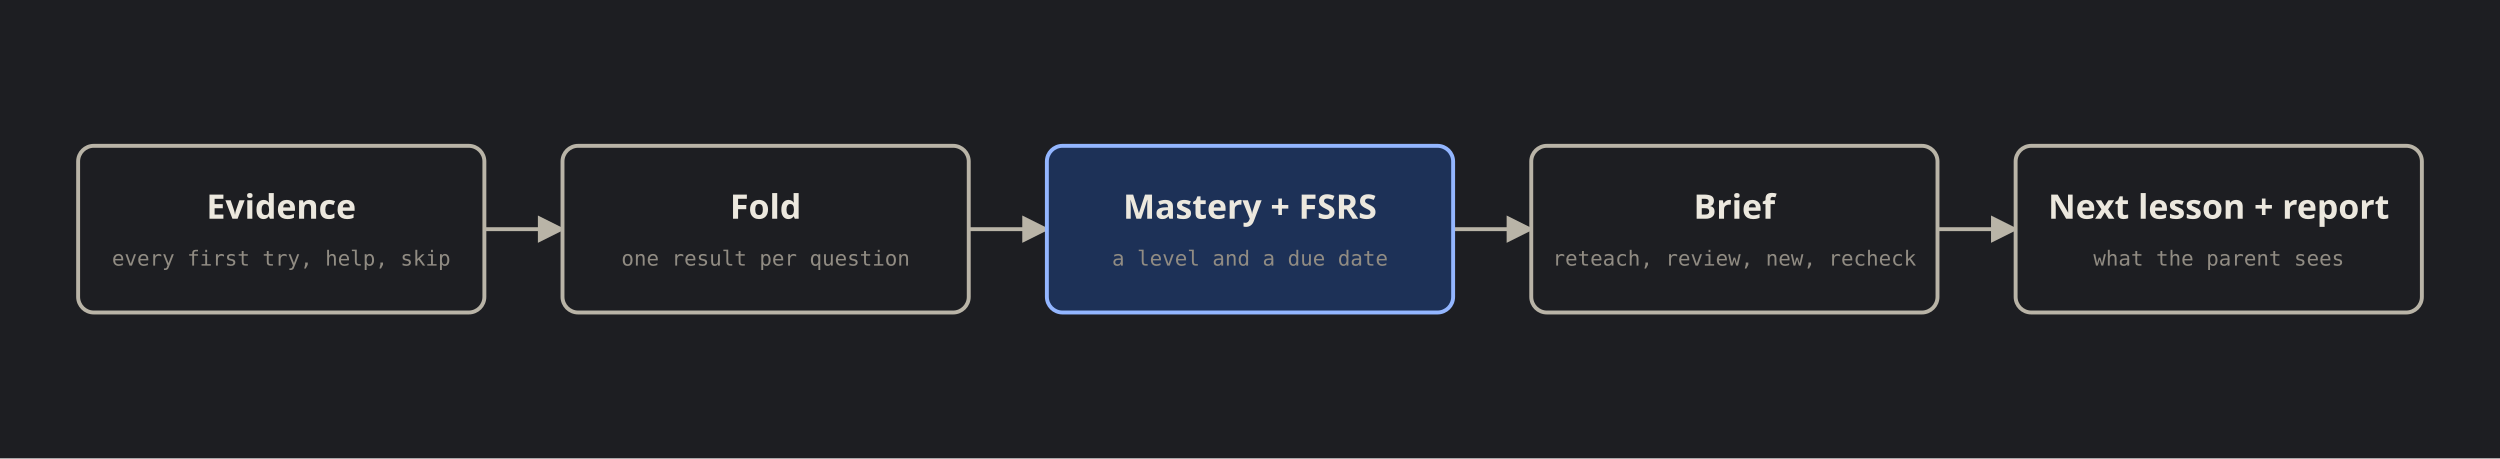
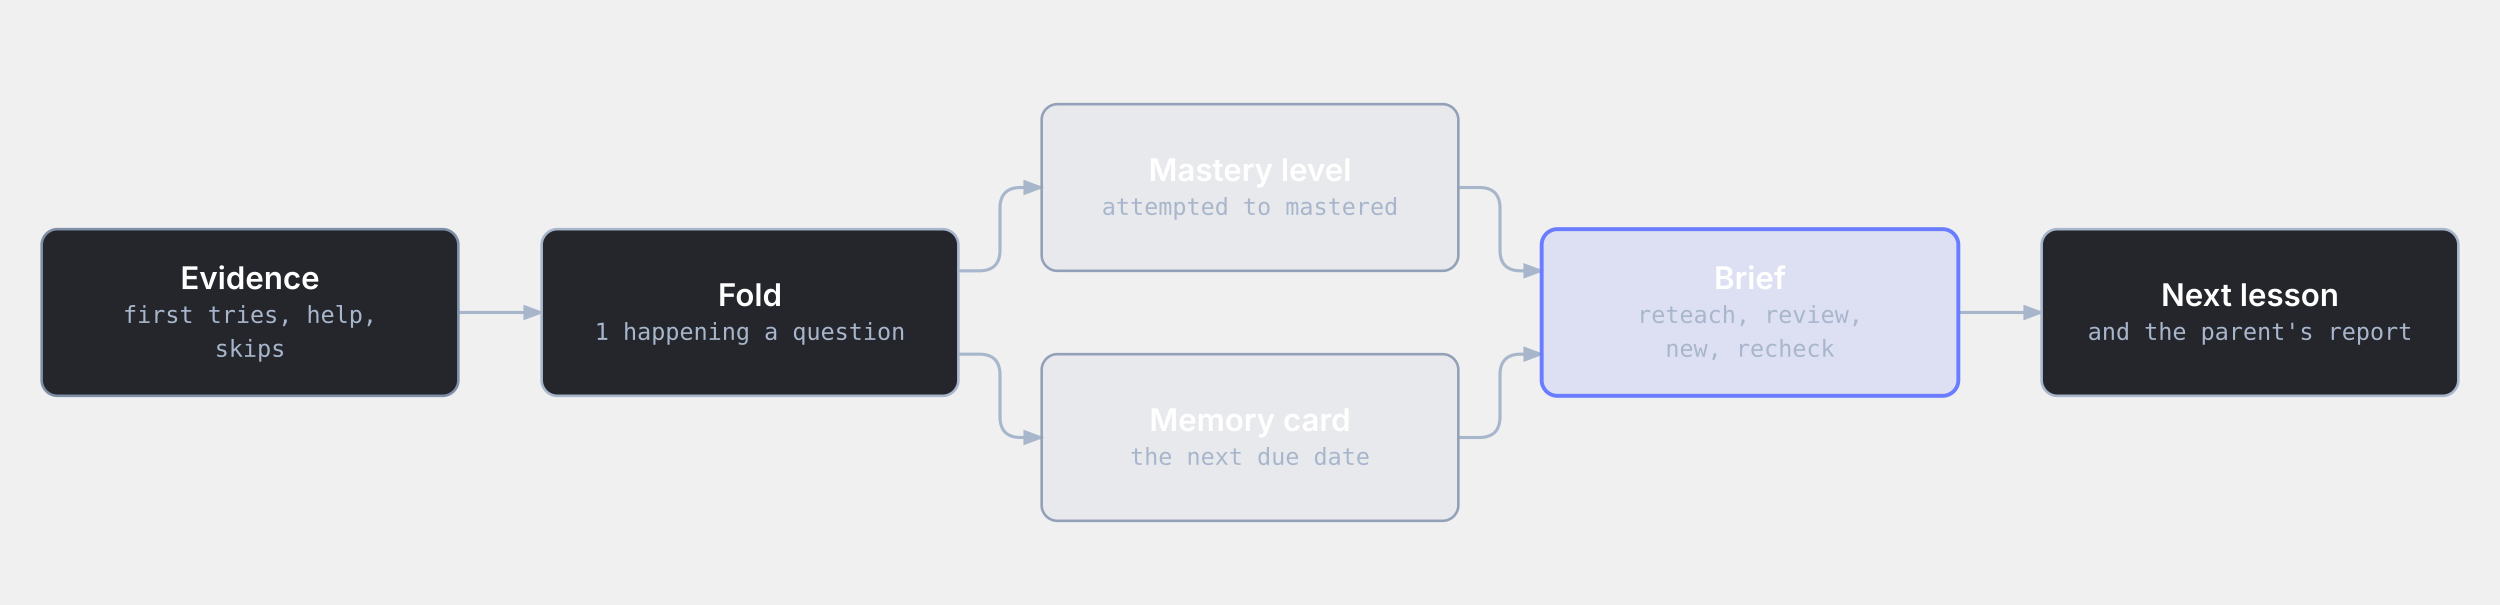
- <svg xmlns="http://www.w3.org/2000/svg" viewBox="0 0 960 176" role="img" aria-labelledby="learner-knowledge-dark-title learner-knowledge-dark-desc">
+ <svg xmlns="http://www.w3.org/2000/svg" viewBox="0 0 960 232" role="img" aria-labelledby="learner-knowledge-dark-title learner-knowledge-dark-desc">
  <defs>
-     <marker id="a-learner-knowledge-dark" viewBox="0 0 10 10" refX="9" refY="5" markerWidth="7" markerHeight="7" orient="auto-start-reverse">
-       <path d="M0,0 L10,5 L0,10 z" fill="#b9b4a7" />
+     <marker id="learner-knowledge-dark-default" markerWidth="8" markerHeight="6" refX="7" refY="3" orient="auto" markerUnits="userSpaceOnUse">
+       <polygon points="0 0, 8 3, 0 6" fill="#a8b6cc" />
+     </marker>
+     <marker id="learner-knowledge-dark-accent" markerWidth="8" markerHeight="6" refX="7" refY="3" orient="auto" markerUnits="userSpaceOnUse">
+       <polygon points="0 0, 8 3, 0 6" fill="#6a7cff" />
+     </marker>
+     <marker id="learner-knowledge-dark-link" markerWidth="8" markerHeight="6" refX="7" refY="3" orient="auto" markerUnits="userSpaceOnUse">
+       <polygon points="0 0, 8 3, 0 6" fill="#3db8b8" />
+     </marker>
+     <marker id="learner-knowledge-dark-open" markerWidth="8" markerHeight="6" refX="7" refY="3" orient="auto" markerUnits="userSpaceOnUse">
+       <polyline points="0 0, 8 3, 0 6" fill="none" stroke="#a8b6cc" stroke-width="1.2" />
    </marker>
  </defs>
-   <rect x="0" y="0" width="960" height="176" fill="#1d1e22" />
-   <line x1="186" y1="88" x2="216" y2="88" stroke="#b9b4a7" stroke-width="1.5" marker-end="url(#a-learner-knowledge-dark)" />
-   <line x1="372" y1="88" x2="402" y2="88" stroke="#b9b4a7" stroke-width="1.5" marker-end="url(#a-learner-knowledge-dark)" />
-   <line x1="558" y1="88" x2="588" y2="88" stroke="#b9b4a7" stroke-width="1.5" marker-end="url(#a-learner-knowledge-dark)" />
-   <line x1="744" y1="88" x2="774" y2="88" stroke="#b9b4a7" stroke-width="1.5" marker-end="url(#a-learner-knowledge-dark)" />
-   <rect x="30" y="56" width="156" height="64" rx="6" fill="#1d1e22" stroke="#b9b4a7" stroke-width="1.5" />
-   <text x="108" y="84" text-anchor="middle" font-family="'Andika', system-ui, sans-serif" font-size="13" font-weight="700" fill="#ece8de">Evidence</text>
-   <text x="108" y="102" text-anchor="middle" font-family="ui-monospace, monospace" font-size="8" fill="#918c83">every first try, help, skip</text>
-   <rect x="216" y="56" width="156" height="64" rx="6" fill="#1d1e22" stroke="#b9b4a7" stroke-width="1.5" />
-   <text x="294" y="84" text-anchor="middle" font-family="'Andika', system-ui, sans-serif" font-size="13" font-weight="700" fill="#ece8de">Fold</text>
-   <text x="294" y="102" text-anchor="middle" font-family="ui-monospace, monospace" font-size="8" fill="#918c83">one result per question</text>
-   <rect x="402" y="56" width="156" height="64" rx="6" fill="#1d3157" stroke="#93b6ff" stroke-width="1.5" />
-   <text x="480" y="84" text-anchor="middle" font-family="'Andika', system-ui, sans-serif" font-size="13" font-weight="700" fill="#ece8de">Mastery + FSRS</text>
-   <text x="480" y="102" text-anchor="middle" font-family="ui-monospace, monospace" font-size="8" fill="#918c83">a level and a due date</text>
-   <rect x="588" y="56" width="156" height="64" rx="6" fill="#1d1e22" stroke="#b9b4a7" stroke-width="1.5" />
-   <text x="666" y="84" text-anchor="middle" font-family="'Andika', system-ui, sans-serif" font-size="13" font-weight="700" fill="#ece8de">Brief</text>
-   <text x="666" y="102" text-anchor="middle" font-family="ui-monospace, monospace" font-size="8" fill="#918c83">reteach, review, new, recheck</text>
-   <rect x="774" y="56" width="156" height="64" rx="6" fill="#1d1e22" stroke="#b9b4a7" stroke-width="1.5" />
-   <text x="852" y="84" text-anchor="middle" font-family="'Andika', system-ui, sans-serif" font-size="13" font-weight="700" fill="#ece8de">Next lesson + report</text>
-   <text x="852" y="102" text-anchor="middle" font-family="ui-monospace, monospace" font-size="8" fill="#918c83">what the parent sees</text>
+   <path d="M176,120 L208,120" fill="none" stroke="#a8b6cc" stroke-width="1.2" marker-end="url(#learner-knowledge-dark-default)" />
+   <path d="M368,104 L376,104 Q384,104 384,96 L384,80 Q384,72 392,72 L400,72" fill="none" stroke="#a8b6cc" stroke-width="1.2" marker-end="url(#learner-knowledge-dark-default)" />
+   <path d="M368,136 L376,136 Q384,136 384,144 L384,160 Q384,168 392,168 L400,168" fill="none" stroke="#a8b6cc" stroke-width="1.2" marker-end="url(#learner-knowledge-dark-default)" />
+   <path d="M560,72 L568,72 Q576,72 576,80 L576,96 Q576,104 584,104 L592,104" fill="none" stroke="#a8b6cc" stroke-width="1.2" marker-end="url(#learner-knowledge-dark-default)" />
+   <path d="M560,168 L568,168 Q576,168 576,160 L576,144 Q576,136 584,136 L592,136" fill="none" stroke="#a8b6cc" stroke-width="1.2" marker-end="url(#learner-knowledge-dark-default)" />
+   <path d="M752,120 L784,120" fill="none" stroke="#a8b6cc" stroke-width="1.2" marker-end="url(#learner-knowledge-dark-default)" />
+   <rect x="16" y="88" width="160" height="64" rx="6" fill="#24262c" stroke="#7f8fa8" stroke-width="1" />
+   <text x="96" y="111" text-anchor="middle" font-family="'Inter', 'Geist', system-ui, sans-serif" font-size="12" font-weight="600" fill="#ffffff">Evidence</text>
+   <text x="96" y="124" text-anchor="middle" font-family="'Geist Mono', ui-monospace, monospace" font-size="9" fill="#a8b6cc">first tries, help,</text>
+   <text x="96" y="137" text-anchor="middle" font-family="'Geist Mono', ui-monospace, monospace" font-size="9" fill="#a8b6cc">skips</text>
+   <rect x="208" y="88" width="160" height="64" rx="6" fill="#24262c" stroke="#a8b6cc" stroke-width="1" />
+   <text x="288" y="117.5" text-anchor="middle" font-family="'Inter', 'Geist', system-ui, sans-serif" font-size="12" font-weight="600" fill="#ffffff">Fold</text>
+   <text x="288" y="130.5" text-anchor="middle" font-family="'Geist Mono', ui-monospace, monospace" font-size="9" fill="#a8b6cc">1 happening a question</text>
+   <rect x="400" y="40" width="160" height="64" rx="6" fill="rgba(168,182,204,0.12)" stroke="#93a1b8" stroke-width="1" />
+   <text x="480" y="69.5" text-anchor="middle" font-family="'Inter', 'Geist', system-ui, sans-serif" font-size="12" font-weight="600" fill="#ffffff">Mastery level</text>
+   <text x="480" y="82.5" text-anchor="middle" font-family="'Geist Mono', ui-monospace, monospace" font-size="9" fill="#a8b6cc">attempted to mastered</text>
+   <rect x="400" y="136" width="160" height="64" rx="6" fill="rgba(168,182,204,0.12)" stroke="#93a1b8" stroke-width="1" />
+   <text x="480" y="165.5" text-anchor="middle" font-family="'Inter', 'Geist', system-ui, sans-serif" font-size="12" font-weight="600" fill="#ffffff">Memory card</text>
+   <text x="480" y="178.5" text-anchor="middle" font-family="'Geist Mono', ui-monospace, monospace" font-size="9" fill="#a8b6cc">the next due date</text>
+   <rect x="592" y="88" width="160" height="64" rx="6" fill="rgba(106,124,255,0.14)" stroke="#6a7cff" stroke-width="1.5" />
+   <text x="672" y="111" text-anchor="middle" font-family="'Inter', 'Geist', system-ui, sans-serif" font-size="12" font-weight="600" fill="#ffffff">Brief</text>
+   <text x="672" y="124" text-anchor="middle" font-family="'Geist Mono', ui-monospace, monospace" font-size="9" fill="#a8b6cc">reteach, review,</text>
+   <text x="672" y="137" text-anchor="middle" font-family="'Geist Mono', ui-monospace, monospace" font-size="9" fill="#a8b6cc">new, recheck</text>
+   <rect x="784" y="88" width="160" height="64" rx="6" fill="#24262c" stroke="#a8b6cc" stroke-width="1" />
+   <text x="864" y="117.5" text-anchor="middle" font-family="'Inter', 'Geist', system-ui, sans-serif" font-size="12" font-weight="600" fill="#ffffff">Next lesson</text>
+   <text x="864" y="130.5" text-anchor="middle" font-family="'Geist Mono', ui-monospace, monospace" font-size="9" fill="#a8b6cc">and the parent's report</text>
</svg>
